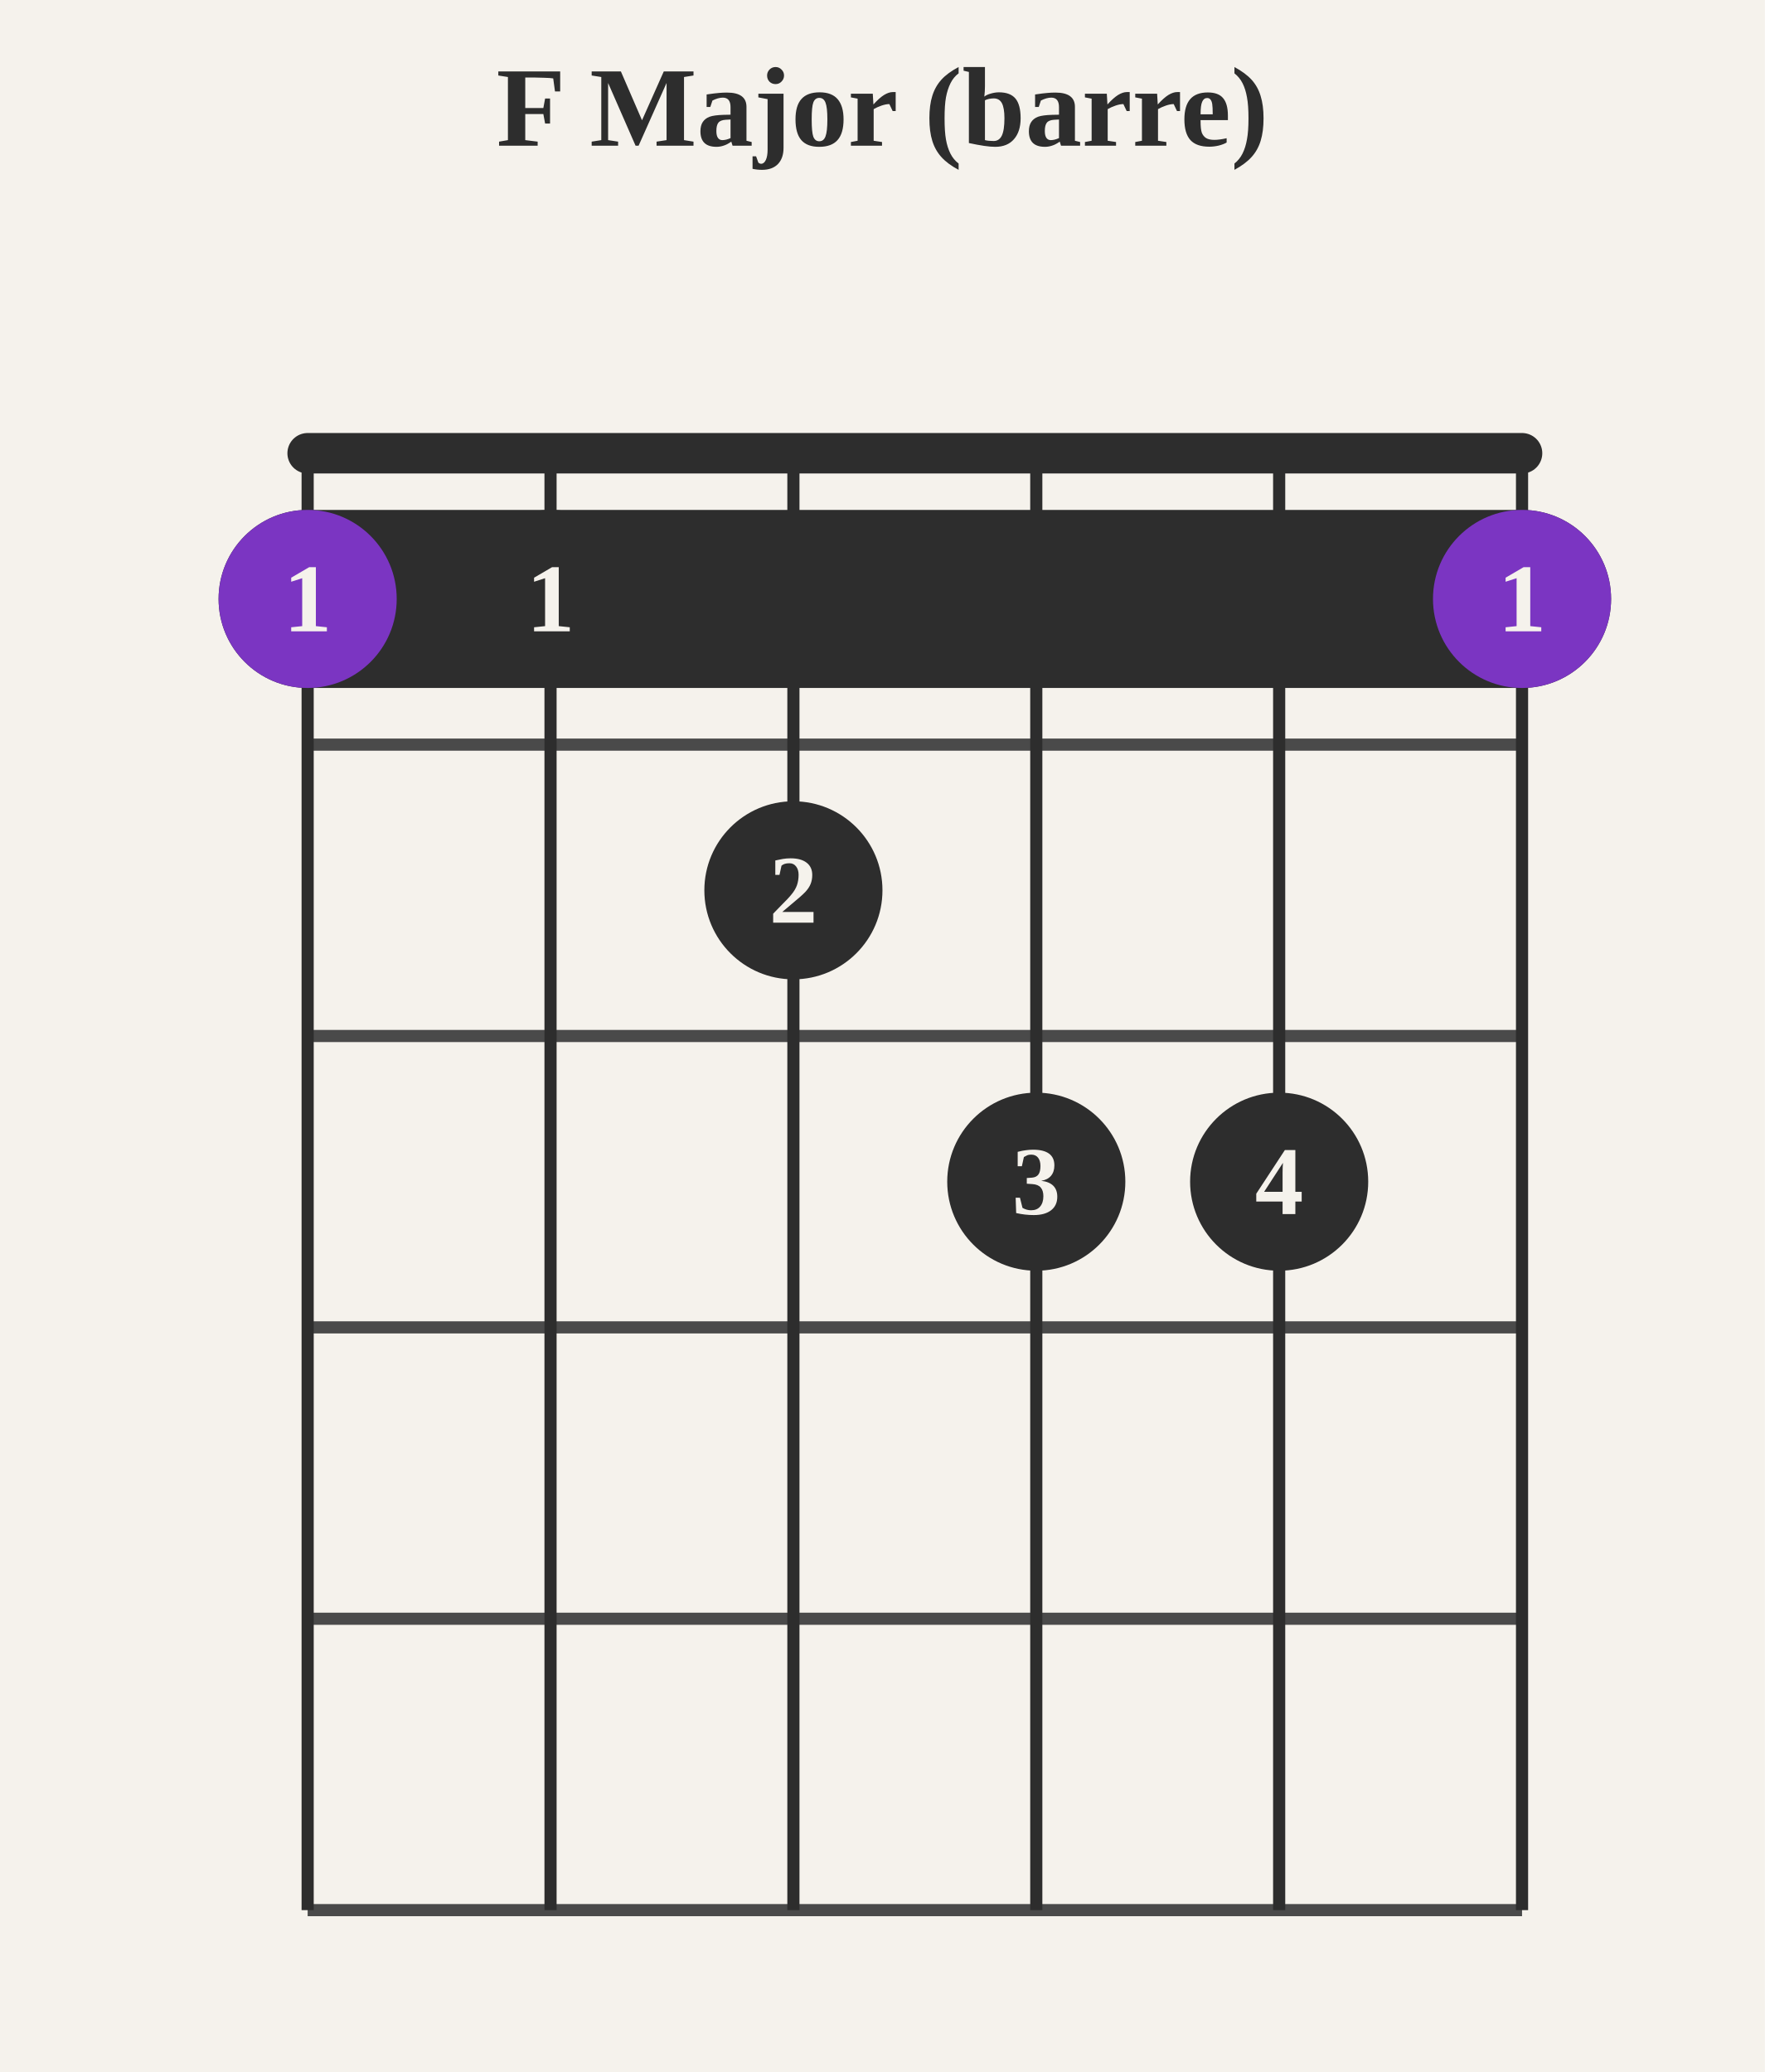
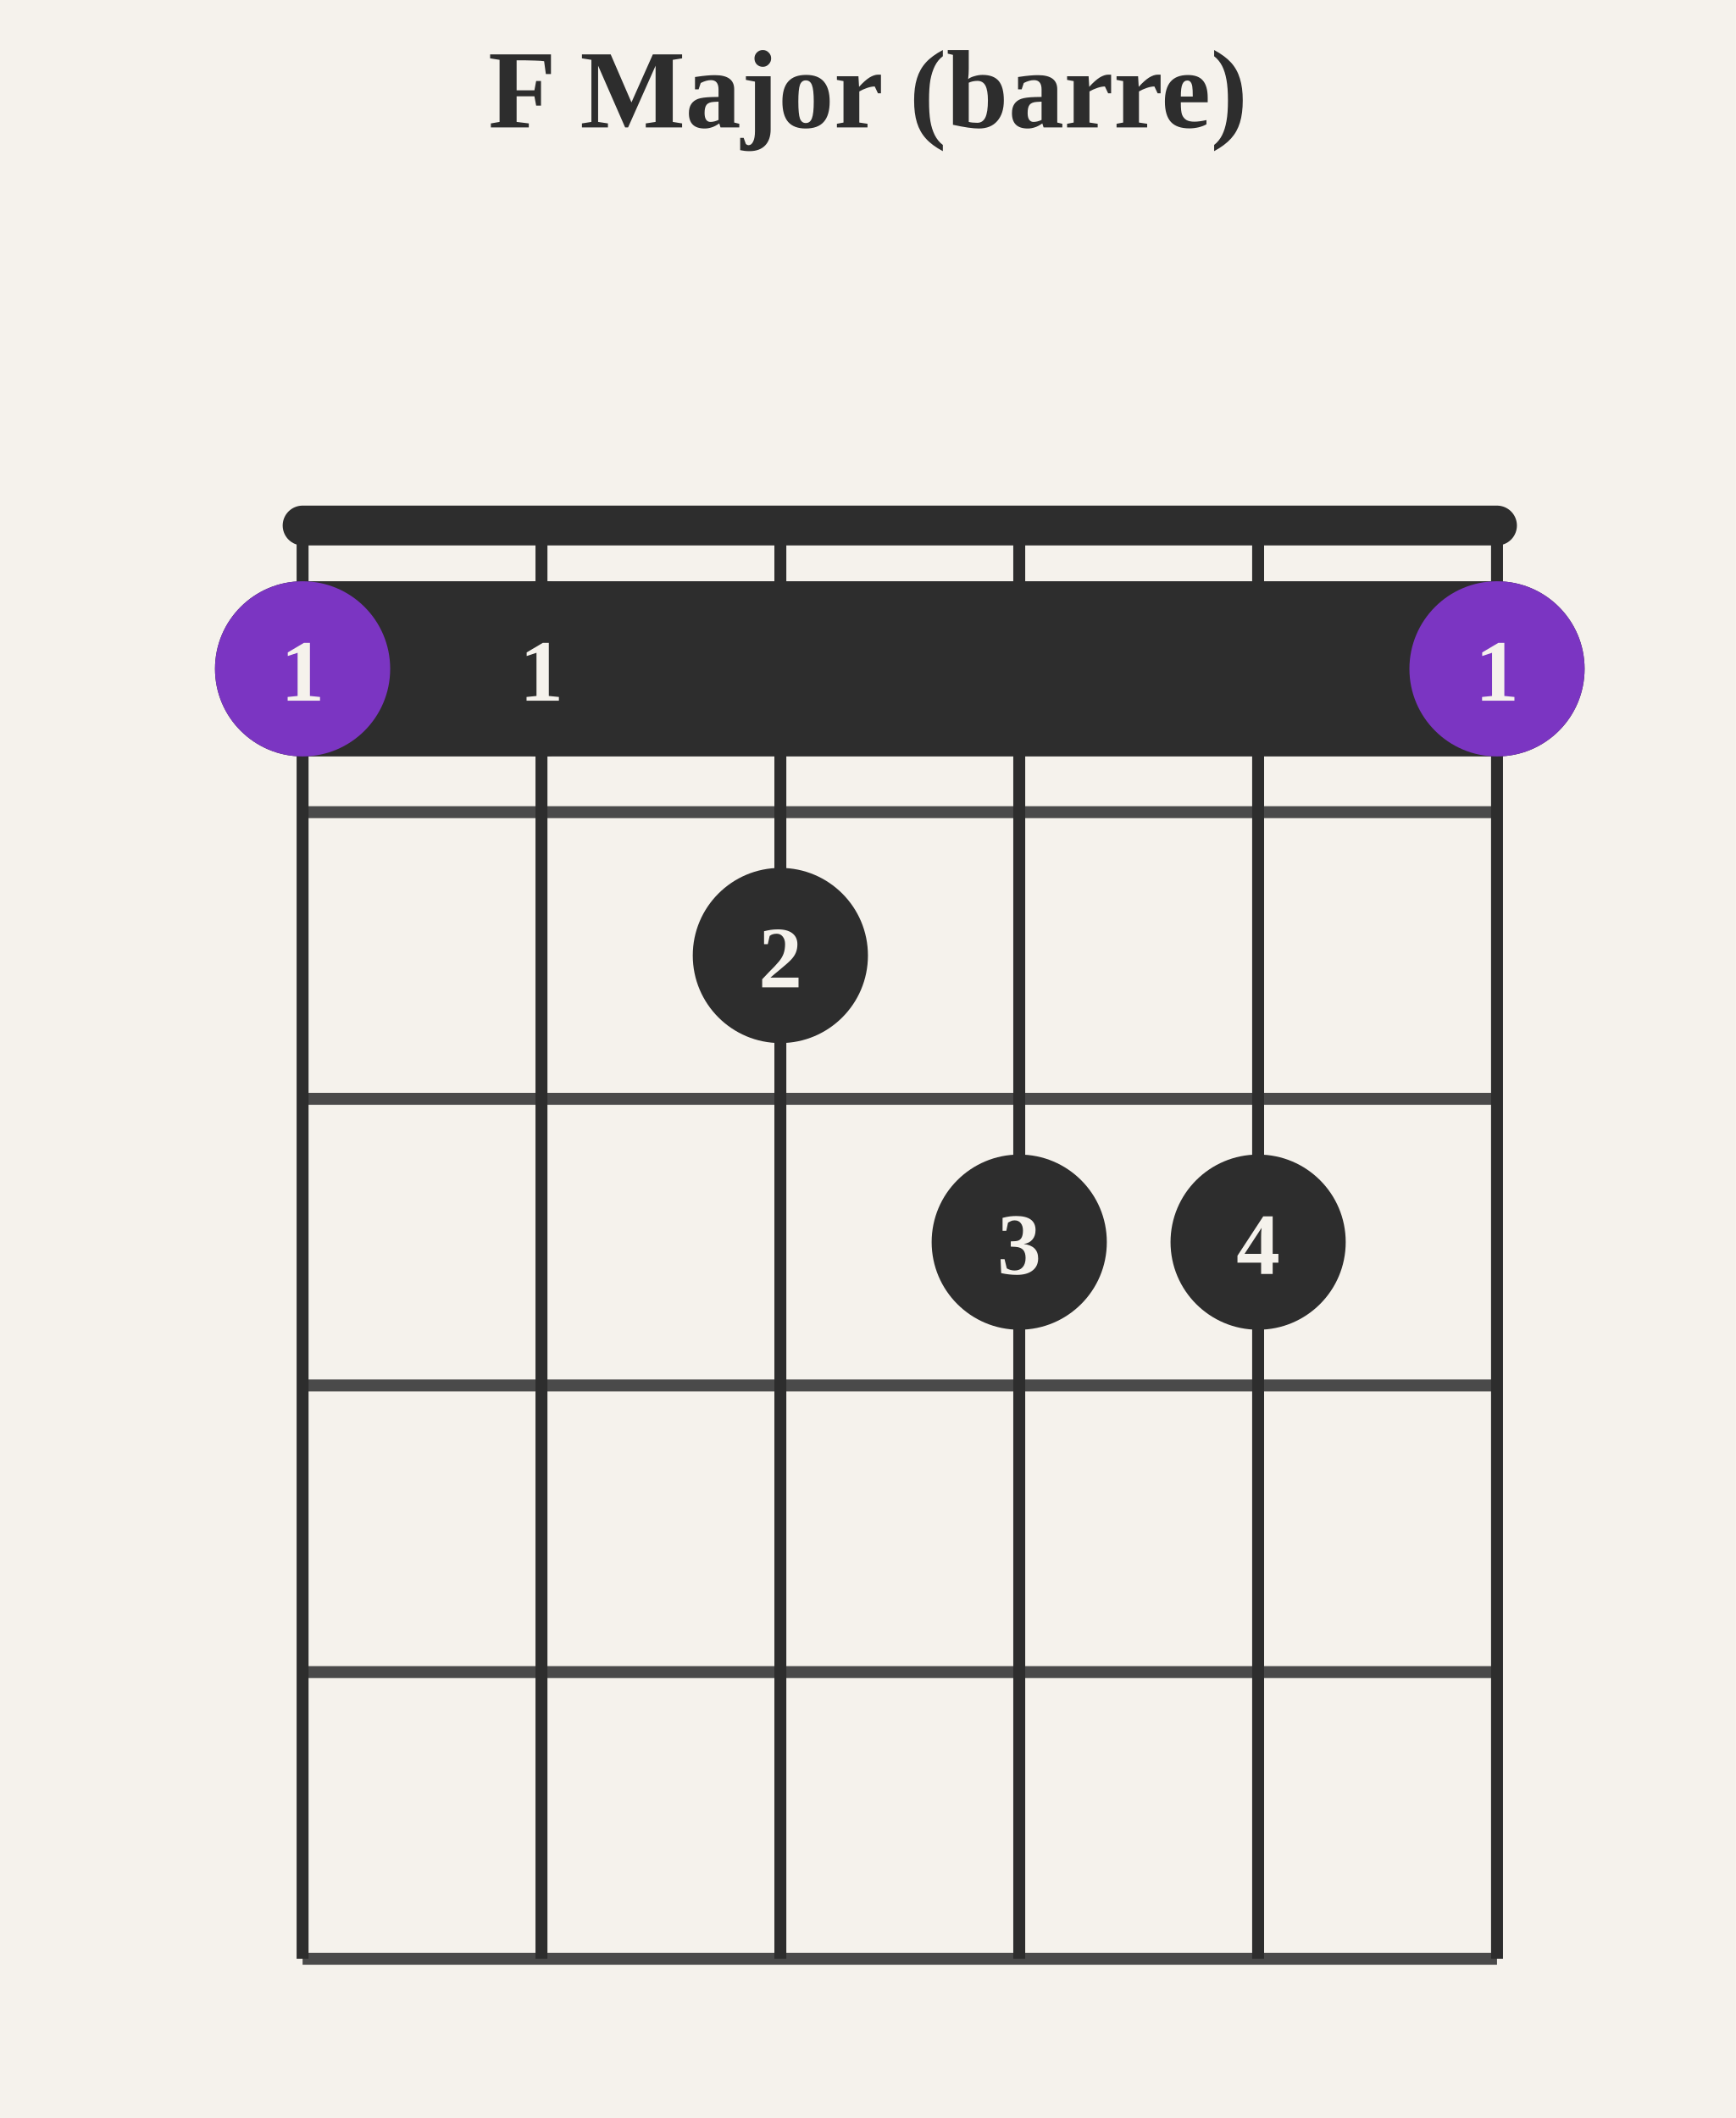
- <svg xmlns="http://www.w3.org/2000/svg" baseProfile="full" height="256" version="1.1" viewBox="0,0,218,256" width="218">
+ <svg xmlns="http://www.w3.org/2000/svg" baseProfile="full" height="266" version="1.1" viewBox="0,0,218,266" width="218">
  <defs />
-   <rect fill="#F5F2EC" height="256" width="218" x="0" y="0" />
-   <text fill="#2D2D2D" font-family="Georgia, &quot;Times New Roman&quot;, serif" font-size="14" font-weight="bold" text-anchor="middle" x="109.0" y="18">F Major (barre)</text>
-   <line stroke="#2D2D2D" stroke-linecap="round" stroke-width="5" x1="38" x2="188" y1="56" y2="56" />
-   <line stroke="#4A4A4A" stroke-width="1.5" x1="38" x2="188" y1="92" y2="92" />
-   <line stroke="#4A4A4A" stroke-width="1.5" x1="38" x2="188" y1="128" y2="128" />
-   <line stroke="#4A4A4A" stroke-width="1.5" x1="38" x2="188" y1="164" y2="164" />
-   <line stroke="#4A4A4A" stroke-width="1.5" x1="38" x2="188" y1="200" y2="200" />
-   <line stroke="#4A4A4A" stroke-width="1.5" x1="38" x2="188" y1="236" y2="236" />
-   <line stroke="#2D2D2D" stroke-width="1.5" x1="38" x2="38" y1="56" y2="236" />
-   <line stroke="#2D2D2D" stroke-width="1.5" x1="68" x2="68" y1="56" y2="236" />
-   <line stroke="#2D2D2D" stroke-width="1.5" x1="98" x2="98" y1="56" y2="236" />
-   <line stroke="#2D2D2D" stroke-width="1.5" x1="128" x2="128" y1="56" y2="236" />
-   <line stroke="#2D2D2D" stroke-width="1.5" x1="158" x2="158" y1="56" y2="236" />
-   <line stroke="#2D2D2D" stroke-width="1.5" x1="188" x2="188" y1="56" y2="236" />
-   <rect fill="#2D2D2D" height="22" rx="11" ry="11" width="172" x="27" y="63.0" />
-   <circle cx="38" cy="74.0" fill="#7B35C2" r="11" />
-   <text fill="#F5F2EC" font-family="Georgia, &quot;Times New Roman&quot;, serif" font-size="12" font-weight="bold" text-anchor="middle" x="38" y="78.0">1</text>
-   <circle cx="68" cy="74.0" fill="#2D2D2D" r="11" />
-   <text fill="#F5F2EC" font-family="Georgia, &quot;Times New Roman&quot;, serif" font-size="12" font-weight="bold" text-anchor="middle" x="68" y="78.0">1</text>
-   <circle cx="98" cy="110.0" fill="#2D2D2D" r="11" />
-   <text fill="#F5F2EC" font-family="Georgia, &quot;Times New Roman&quot;, serif" font-size="12" font-weight="bold" text-anchor="middle" x="98" y="114.0">2</text>
-   <circle cx="128" cy="146.0" fill="#2D2D2D" r="11" />
-   <text fill="#F5F2EC" font-family="Georgia, &quot;Times New Roman&quot;, serif" font-size="12" font-weight="bold" text-anchor="middle" x="128" y="150.0">3</text>
-   <circle cx="158" cy="146.0" fill="#2D2D2D" r="11" />
-   <text fill="#F5F2EC" font-family="Georgia, &quot;Times New Roman&quot;, serif" font-size="12" font-weight="bold" text-anchor="middle" x="158" y="150.0">4</text>
-   <circle cx="188" cy="74.0" fill="#7B35C2" r="11" />
-   <text fill="#F5F2EC" font-family="Georgia, &quot;Times New Roman&quot;, serif" font-size="12" font-weight="bold" text-anchor="middle" x="188" y="78.0">1</text>
+   <rect fill="#F5F2EC" height="266" width="218" x="0" y="0" />
+   <text fill="#2D2D2D" font-family="Georgia, &quot;Times New Roman&quot;, serif" font-size="14" font-weight="bold" text-anchor="middle" x="109.0" y="16">F Major (barre)</text>
+   <line stroke="#2D2D2D" stroke-linecap="round" stroke-width="5" x1="38" x2="188" y1="66" y2="66" />
+   <line stroke="#4A4A4A" stroke-width="1.5" x1="38" x2="188" y1="102" y2="102" />
+   <line stroke="#4A4A4A" stroke-width="1.5" x1="38" x2="188" y1="138" y2="138" />
+   <line stroke="#4A4A4A" stroke-width="1.5" x1="38" x2="188" y1="174" y2="174" />
+   <line stroke="#4A4A4A" stroke-width="1.5" x1="38" x2="188" y1="210" y2="210" />
+   <line stroke="#4A4A4A" stroke-width="1.5" x1="38" x2="188" y1="246" y2="246" />
+   <line stroke="#2D2D2D" stroke-width="1.5" x1="38" x2="38" y1="66" y2="246" />
+   <line stroke="#2D2D2D" stroke-width="1.5" x1="68" x2="68" y1="66" y2="246" />
+   <line stroke="#2D2D2D" stroke-width="1.5" x1="98" x2="98" y1="66" y2="246" />
+   <line stroke="#2D2D2D" stroke-width="1.5" x1="128" x2="128" y1="66" y2="246" />
+   <line stroke="#2D2D2D" stroke-width="1.5" x1="158" x2="158" y1="66" y2="246" />
+   <line stroke="#2D2D2D" stroke-width="1.5" x1="188" x2="188" y1="66" y2="246" />
+   <rect fill="#2D2D2D" height="22" rx="11" ry="11" width="172" x="27" y="73.0" />
+   <circle cx="38" cy="84.0" fill="#7B35C2" r="11" />
+   <text fill="#F5F2EC" font-family="Georgia, &quot;Times New Roman&quot;, serif" font-size="11" font-weight="bold" text-anchor="middle" x="38" y="88.0">1</text>
+   <circle cx="68" cy="84.0" fill="#2D2D2D" r="11" />
+   <text fill="#F5F2EC" font-family="Georgia, &quot;Times New Roman&quot;, serif" font-size="11" font-weight="bold" text-anchor="middle" x="68" y="88.0">1</text>
+   <circle cx="98" cy="120.0" fill="#2D2D2D" r="11" />
+   <text fill="#F5F2EC" font-family="Georgia, &quot;Times New Roman&quot;, serif" font-size="11" font-weight="bold" text-anchor="middle" x="98" y="124.0">2</text>
+   <circle cx="128" cy="156.0" fill="#2D2D2D" r="11" />
+   <text fill="#F5F2EC" font-family="Georgia, &quot;Times New Roman&quot;, serif" font-size="11" font-weight="bold" text-anchor="middle" x="128" y="160.0">3</text>
+   <circle cx="158" cy="156.0" fill="#2D2D2D" r="11" />
+   <text fill="#F5F2EC" font-family="Georgia, &quot;Times New Roman&quot;, serif" font-size="11" font-weight="bold" text-anchor="middle" x="158" y="160.0">4</text>
+   <circle cx="188" cy="84.0" fill="#7B35C2" r="11" />
+   <text fill="#F5F2EC" font-family="Georgia, &quot;Times New Roman&quot;, serif" font-size="11" font-weight="bold" text-anchor="middle" x="188" y="88.0">1</text>
</svg>
